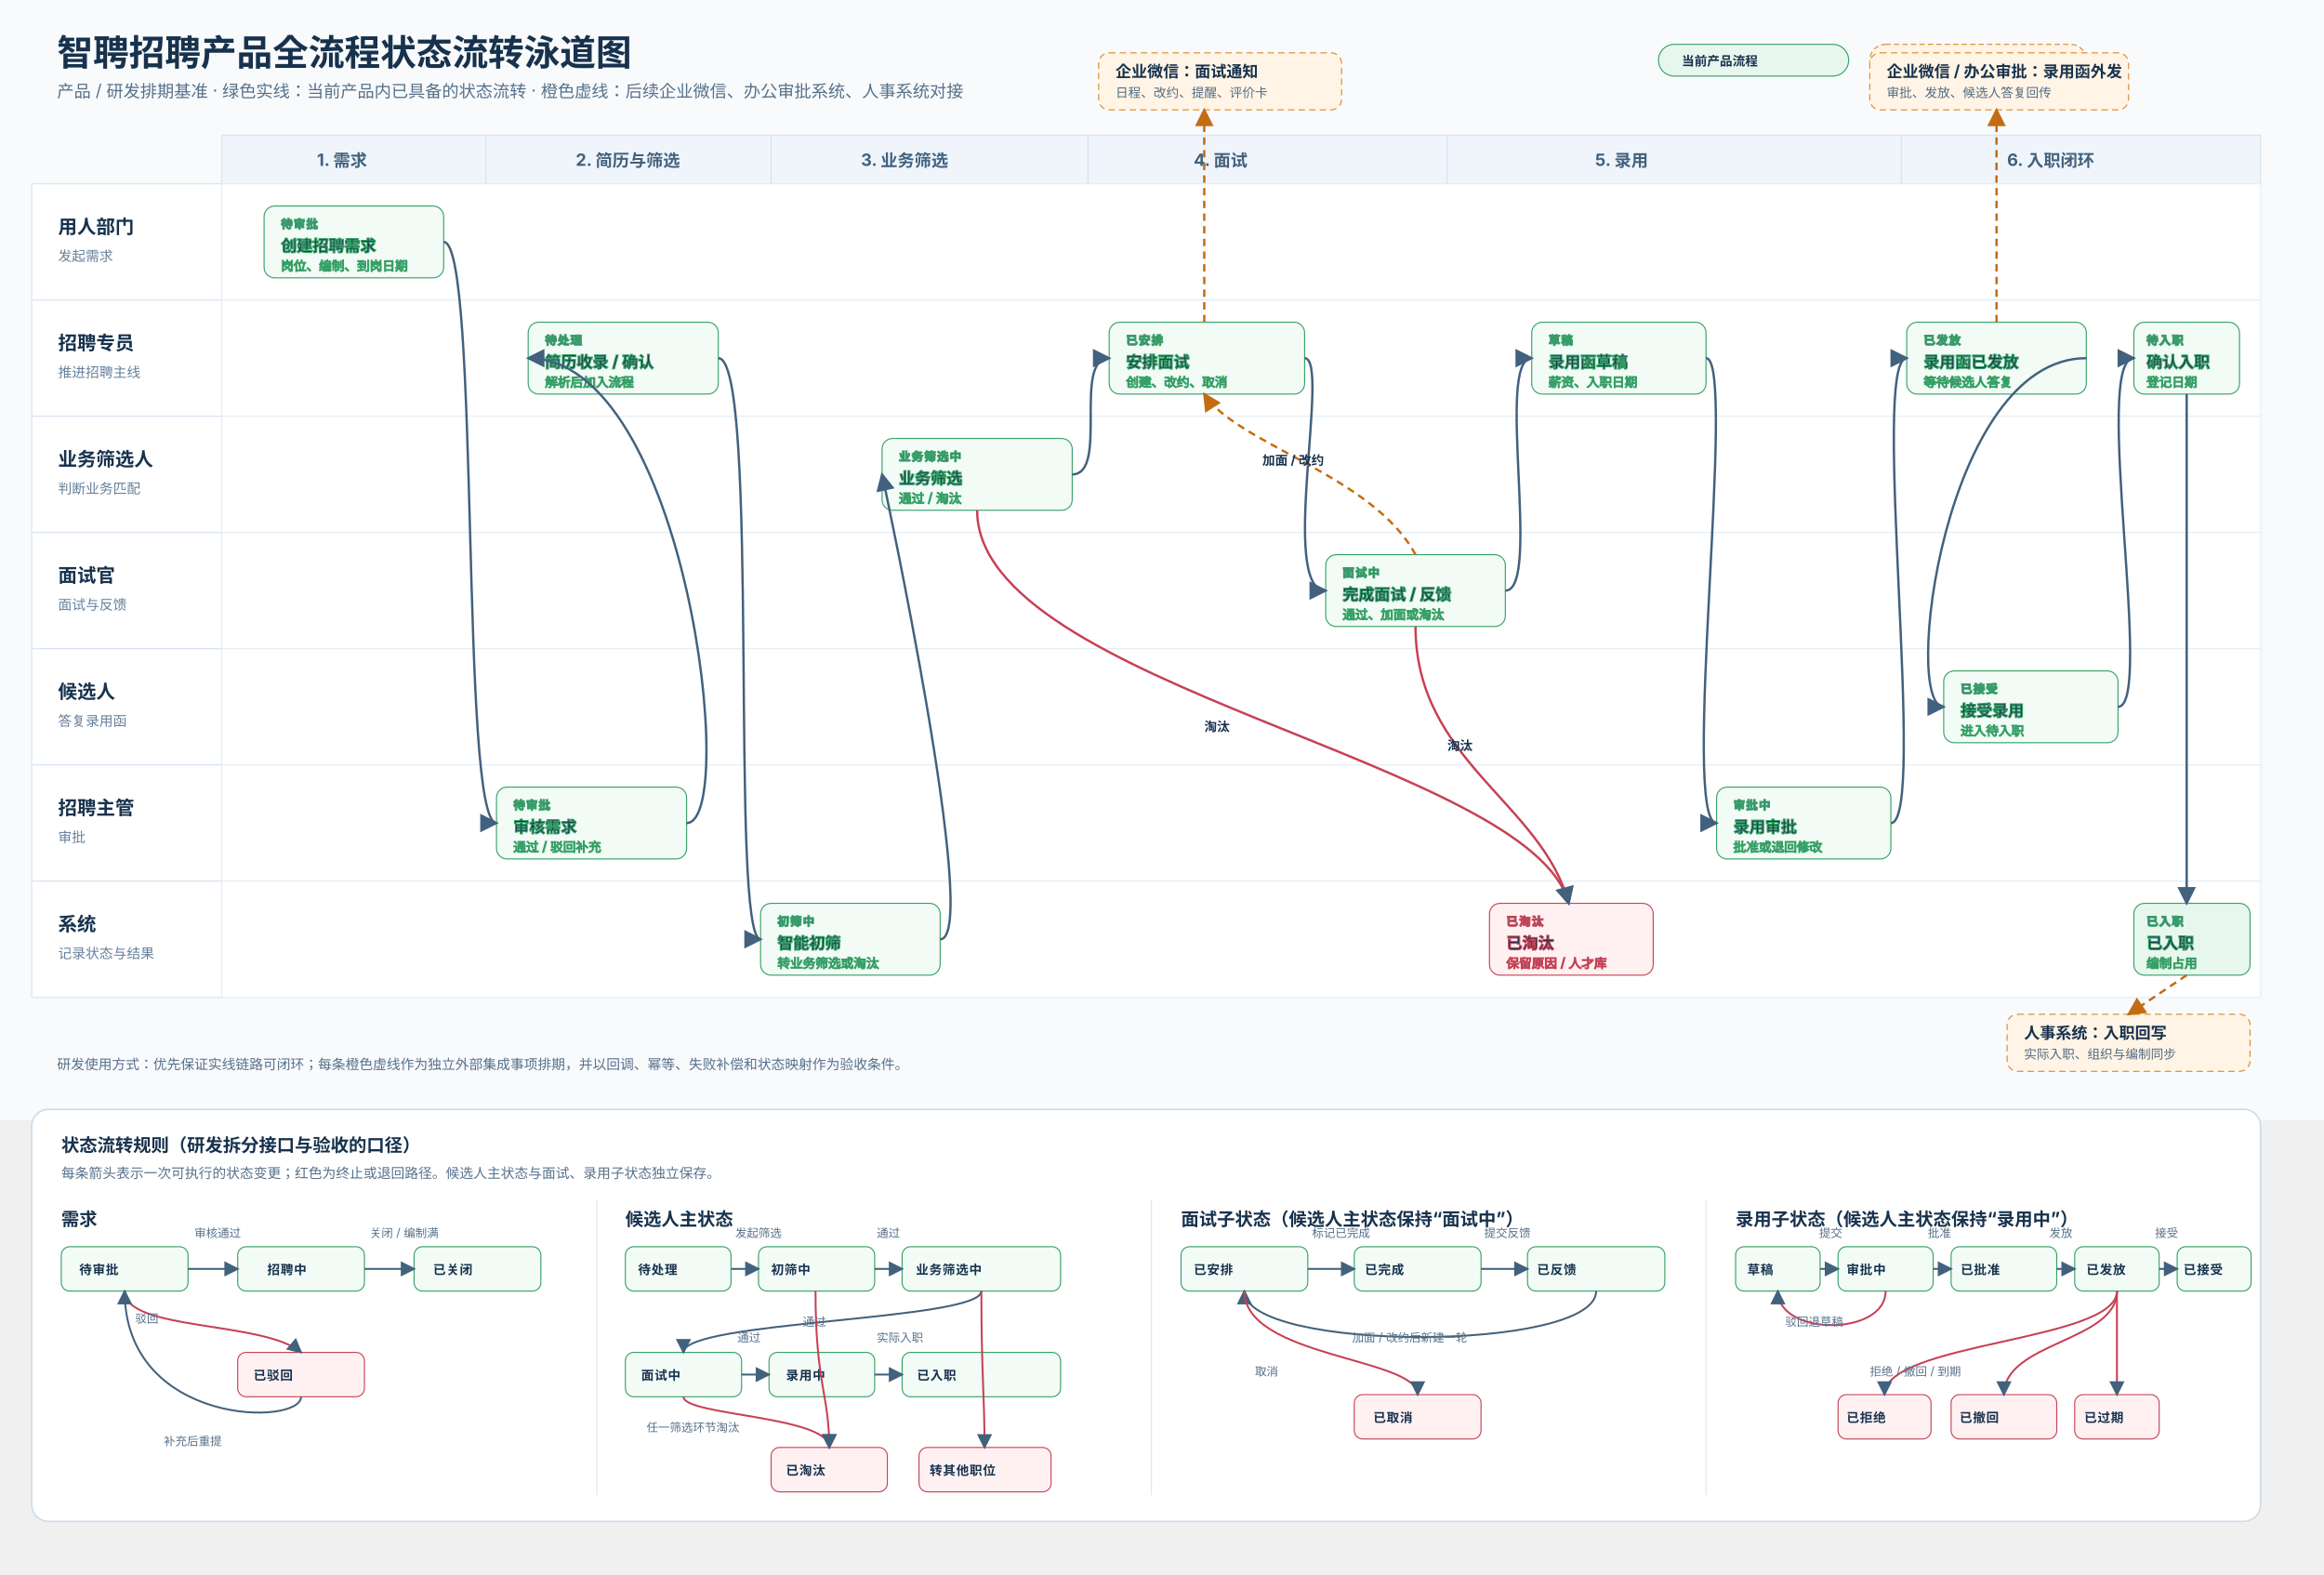
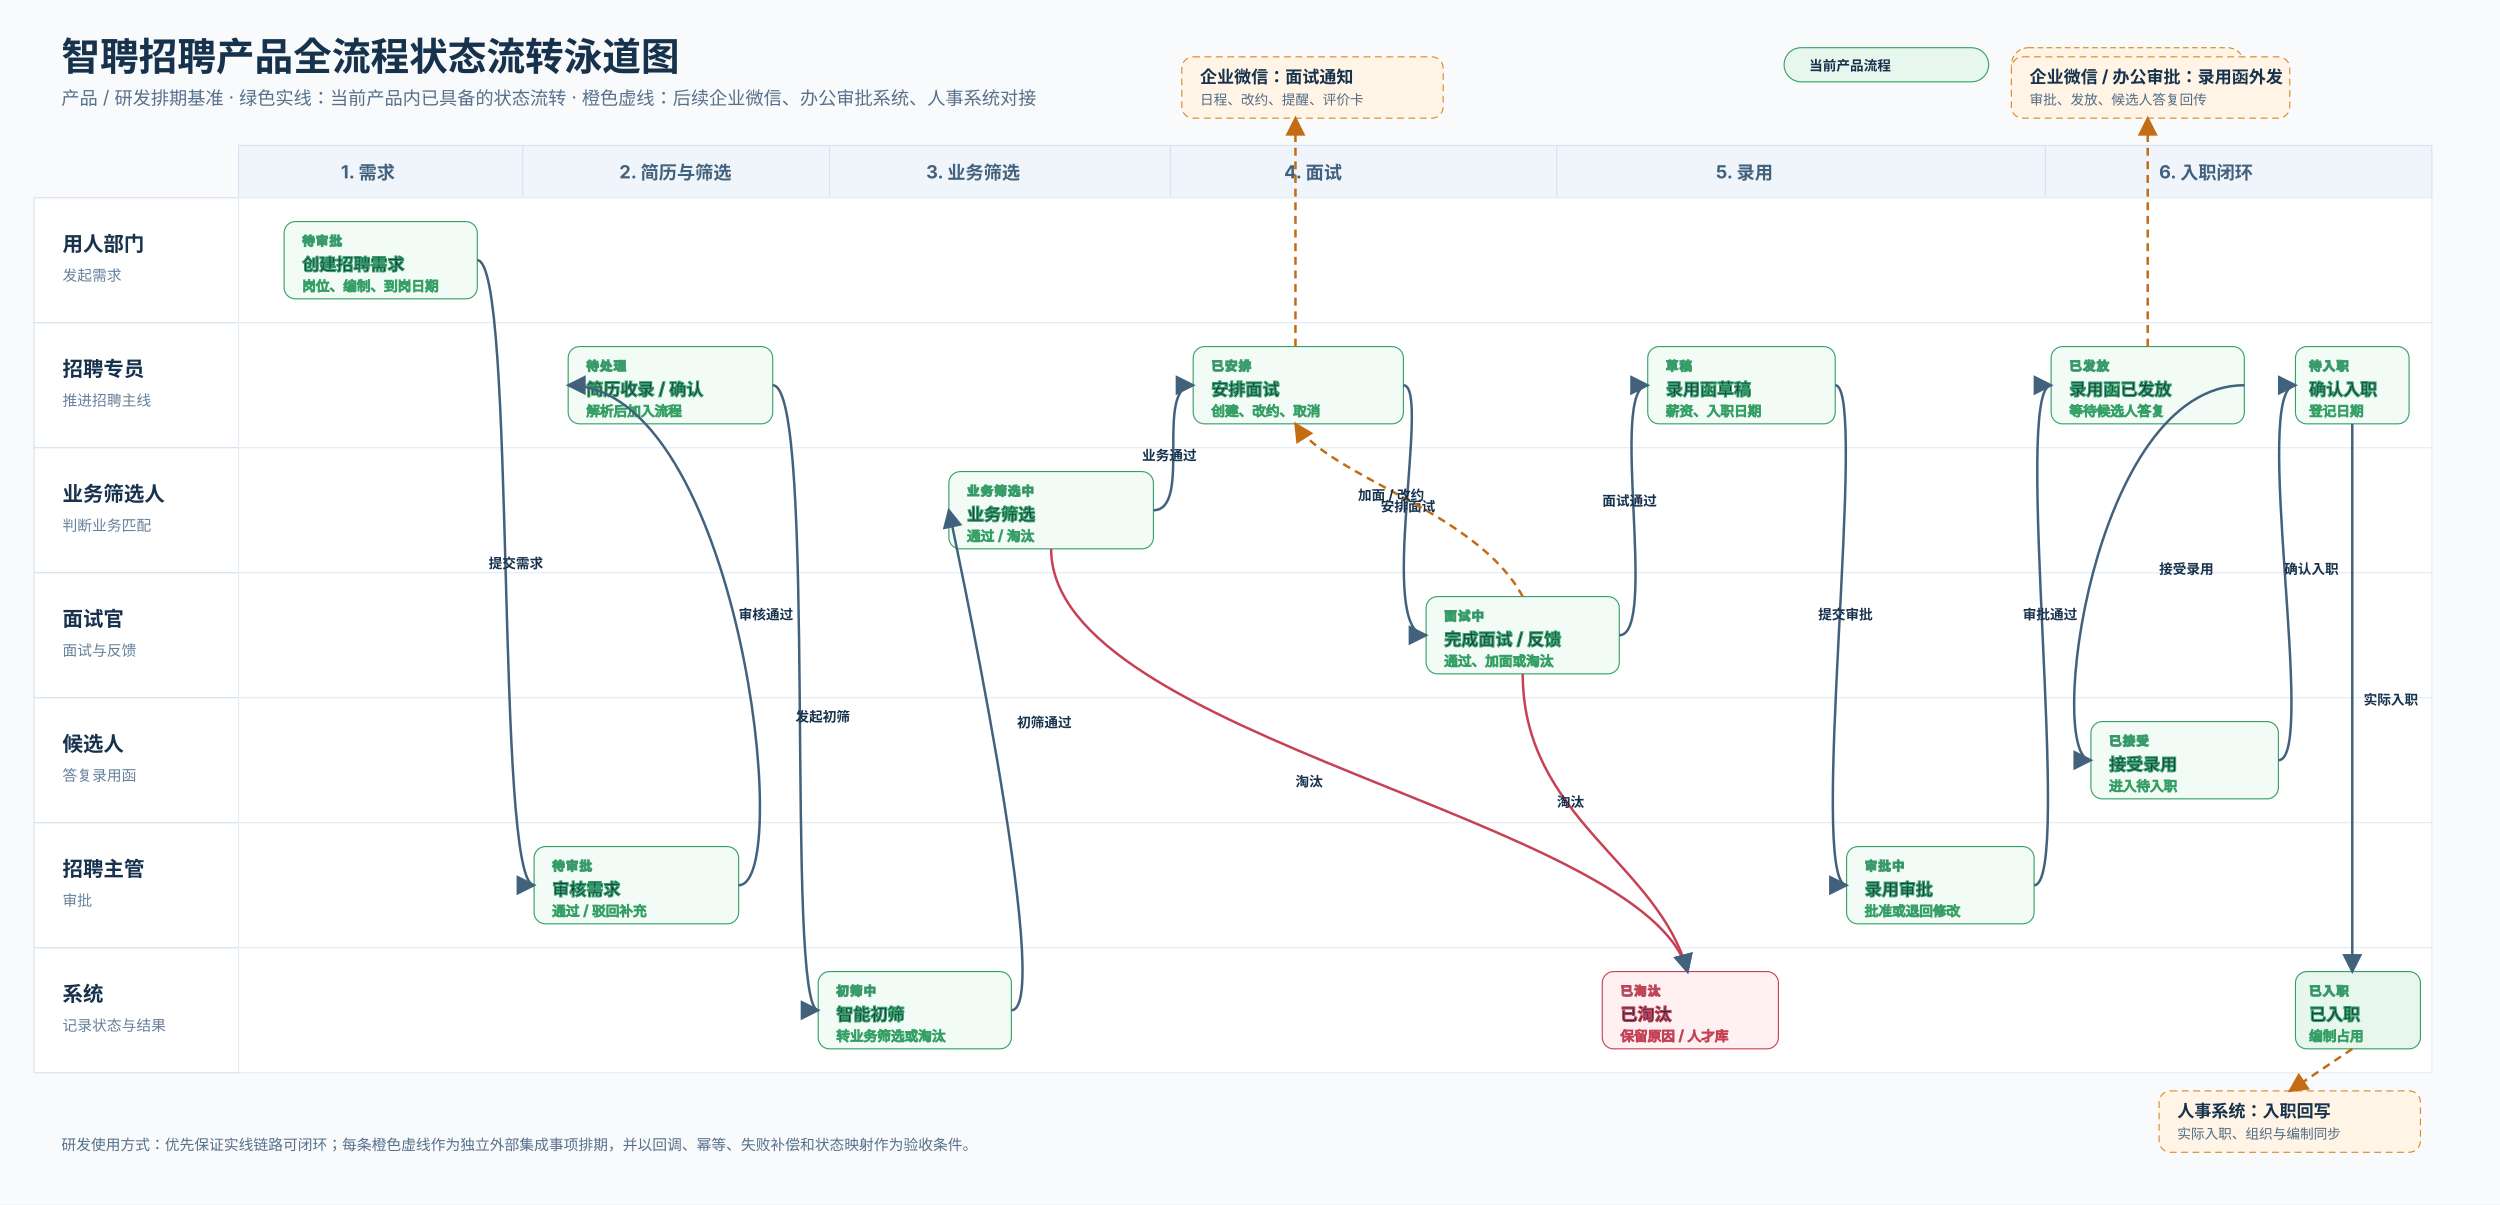
- <svg xmlns="http://www.w3.org/2000/svg" width="2200" height="1490" viewBox="0 0 2200 1490" role="img" aria-labelledby="title desc">
+ <svg xmlns="http://www.w3.org/2000/svg" width="2200" height="1060" viewBox="0 0 2200 1060" role="img" aria-labelledby="title desc">
  <defs>
    <marker id="arrow" markerWidth="9" markerHeight="9" refX="7" refY="4" orient="auto">
      <path d="M0,0 L0,8 L8,4z" fill="#42617d" />
    </marker>
    <marker id="futureArrow" markerWidth="9" markerHeight="9" refX="7" refY="4" orient="auto">
      <path d="M0,0 L0,8 L8,4z" fill="#c46c13" />
    </marker>
    <style>
      text{font-family:-apple-system,BlinkMacSystemFont,'PingFang SC','Microsoft YaHei',sans-serif;fill:#17324d}.title{font-size:34px;font-weight:700}.sub{font-size:16px;fill:#56708a}.lane{font-size:18px;font-weight:700}.laneSub{font-size:13px;fill:#65809a}.phase{font-size:16px;font-weight:700;fill:#42617d}.nodeTitle{font-size:15px;font-weight:700}.nodeStatus{font-size:11px;font-weight:700;letter-spacing:1px;fill:#50708c}.nodeDetail{font-size:12px;fill:#506b83}.edge{fill:none;stroke:#42617d;stroke-width:2.2;marker-end:url(#arrow)}.future{fill:none;stroke:#c46c13;stroke-width:2.2;stroke-dasharray:7 5;marker-end:url(#futureArrow)}.branch{fill:none;stroke:#c64154;stroke-width:2.2;marker-end:url(#arrow)}.label{font-size:12px;font-weight:700}.note{font-size:13px;fill:#56708a}.stateTitle{font-size:17px;font-weight:700}.stateBox{fill:#f2fbf6;stroke:#35a065}.stateTerminal{fill:#fff1f2;stroke:#c64154}.stateText{font-size:12px;font-weight:700;letter-spacing:.6px}.stateAction{font-size:11px;fill:#56708a}.stateEdge{fill:none;stroke:#42617d;stroke-width:1.8;marker-end:url(#arrow)}.stateBranch{fill:none;stroke:#c64154;stroke-width:1.8;marker-end:url(#arrow)}
    </style>
  </defs>
  <rect width="2200" height="1060" fill="#f8fafc" />
  <text x="54" y="62" class="title">智聘招聘产品全流程状态流转泳道图</text>
  <text x="54" y="92" class="sub">产品 / 研发排期基准 · 绿色实线：当前产品内已具备的状态流转 · 橙色虚线：后续企业微信、办公审批系统、人事系统对接</text>
  <rect x="1570" y="42" width="180" height="30" rx="15" fill="#e8f7ee" stroke="#35a065" />
  <text x="1592" y="62" class="label" fill="#17653d">当前产品流程</text>
  <rect x="1770" y="42" width="205" height="30" rx="15" fill="#fff4e5" stroke="#d98a29" stroke-dasharray="5 3" />
  <text x="1792" y="62" class="label" fill="#9b5811">后续外部接口</text>
  <g fill="#eff5fb" stroke="#d7e3ef">
    <rect x="210" y="128" width="250" height="46" />
    <rect x="460" y="128" width="270" height="46" />
    <rect x="730" y="128" width="300" height="46" />
    <rect x="1030" y="128" width="340" height="46" />
    <rect x="1370" y="128" width="430" height="46" />
    <rect x="1800" y="128" width="340" height="46" />
  </g>
  <text x="300" y="157" class="phase">1. 需求</text>
  <text x="545" y="157" class="phase">2. 简历与筛选</text>
  <text x="815" y="157" class="phase">3. 业务筛选</text>
  <text x="1130" y="157" class="phase">4. 面试</text>
  <text x="1510" y="157" class="phase">5. 录用</text>
  <text x="1900" y="157" class="phase">6. 入职闭环</text>
  <g fill="#fff" stroke="#d7e3ef">
    <rect x="30" y="174" width="180" height="110" />
    <rect x="30" y="284" width="180" height="110" />
    <rect x="30" y="394" width="180" height="110" />
    <rect x="30" y="504" width="180" height="110" />
    <rect x="30" y="614" width="180" height="110" />
    <rect x="30" y="724" width="180" height="110" />
    <rect x="30" y="834" width="180" height="110" />
  </g>
  <g fill="#fff" stroke="#e4edf5">
    <rect x="210" y="174" width="1930" height="110" />
    <rect x="210" y="284" width="1930" height="110" />
    <rect x="210" y="394" width="1930" height="110" />
    <rect x="210" y="504" width="1930" height="110" />
    <rect x="210" y="614" width="1930" height="110" />
    <rect x="210" y="724" width="1930" height="110" />
    <rect x="210" y="834" width="1930" height="110" />
  </g>
  <g>
    <text x="55" y="221" class="lane">用人部门</text>
    <text x="55" y="247" class="laneSub">发起需求</text>
    <text x="55" y="331" class="lane">招聘专员</text>
    <text x="55" y="357" class="laneSub">推进招聘主线</text>
    <text x="55" y="441" class="lane">业务筛选人</text>
    <text x="55" y="467" class="laneSub">判断业务匹配</text>
    <text x="55" y="551" class="lane">面试官</text>
    <text x="55" y="577" class="laneSub">面试与反馈</text>
    <text x="55" y="661" class="lane">候选人</text>
    <text x="55" y="687" class="laneSub">答复录用函</text>
    <text x="55" y="771" class="lane">招聘主管</text>
    <text x="55" y="797" class="laneSub">审批</text>
    <text x="55" y="881" class="lane">系统</text>
    <text x="55" y="907" class="laneSub">记录状态与结果</text>
  </g>
  <g stroke="#35a065" fill="#f2fbf6">
    <rect x="250" y="195" width="170" height="68" rx="10" />
    <text x="266" y="216" class="nodeStatus">待审批</text>
    <text x="266" y="238" class="nodeTitle">创建招聘需求</text>
    <text x="266" y="256" class="nodeDetail">岗位、编制、到岗日期</text>
  </g>
  <g stroke="#35a065" fill="#f2fbf6">
    <rect x="470" y="745" width="180" height="68" rx="10" />
    <text x="486" y="766" class="nodeStatus">待审批</text>
    <text x="486" y="788" class="nodeTitle">审核需求</text>
    <text x="486" y="806" class="nodeDetail">通过 / 驳回补充</text>
  </g>
  <g stroke="#35a065" fill="#f2fbf6">
    <rect x="500" y="305" width="180" height="68" rx="10" />
    <text x="516" y="326" class="nodeStatus">待处理</text>
    <text x="516" y="348" class="nodeTitle">简历收录 / 确认</text>
    <text x="516" y="366" class="nodeDetail">解析后加入流程</text>
  </g>
  <g stroke="#35a065" fill="#f2fbf6">
    <rect x="720" y="855" width="170" height="68" rx="10" />
    <text x="736" y="876" class="nodeStatus">初筛中</text>
    <text x="736" y="898" class="nodeTitle">智能初筛</text>
    <text x="736" y="916" class="nodeDetail">转业务筛选或淘汰</text>
  </g>
  <g stroke="#35a065" fill="#f2fbf6">
    <rect x="835" y="415" width="180" height="68" rx="10" />
    <text x="851" y="436" class="nodeStatus">业务筛选中</text>
    <text x="851" y="458" class="nodeTitle">业务筛选</text>
    <text x="851" y="476" class="nodeDetail">通过 / 淘汰</text>
  </g>
  <g stroke="#35a065" fill="#f2fbf6">
    <rect x="1050" y="305" width="185" height="68" rx="10" />
    <text x="1066" y="326" class="nodeStatus">已安排</text>
    <text x="1066" y="348" class="nodeTitle">安排面试</text>
    <text x="1066" y="366" class="nodeDetail">创建、改约、取消</text>
  </g>
  <g stroke="#35a065" fill="#f2fbf6">
    <rect x="1255" y="525" width="170" height="68" rx="10" />
    <text x="1271" y="546" class="nodeStatus">面试中</text>
    <text x="1271" y="568" class="nodeTitle">完成面试 / 反馈</text>
    <text x="1271" y="586" class="nodeDetail">通过、加面或淘汰</text>
  </g>
  <g stroke="#35a065" fill="#f2fbf6">
    <rect x="1450" y="305" width="165" height="68" rx="10" />
    <text x="1466" y="326" class="nodeStatus">草稿</text>
    <text x="1466" y="348" class="nodeTitle">录用函草稿</text>
    <text x="1466" y="366" class="nodeDetail">薪资、入职日期</text>
  </g>
  <g stroke="#35a065" fill="#f2fbf6">
    <rect x="1625" y="745" width="165" height="68" rx="10" />
    <text x="1641" y="766" class="nodeStatus">审批中</text>
    <text x="1641" y="788" class="nodeTitle">录用审批</text>
    <text x="1641" y="806" class="nodeDetail">批准或退回修改</text>
  </g>
  <g stroke="#35a065" fill="#f2fbf6">
    <rect x="1805" y="305" width="170" height="68" rx="10" />
    <text x="1821" y="326" class="nodeStatus">已发放</text>
    <text x="1821" y="348" class="nodeTitle">录用函已发放</text>
    <text x="1821" y="366" class="nodeDetail">等待候选人答复</text>
  </g>
  <g stroke="#35a065" fill="#f2fbf6">
    <rect x="1840" y="635" width="165" height="68" rx="10" />
    <text x="1856" y="656" class="nodeStatus">已接受</text>
    <text x="1856" y="678" class="nodeTitle">接受录用</text>
    <text x="1856" y="696" class="nodeDetail">进入待入职</text>
  </g>
  <g stroke="#35a065" fill="#f2fbf6">
    <rect x="2020" y="305" width="100" height="68" rx="10" />
    <text x="2032" y="326" class="nodeStatus">待入职</text>
    <text x="2032" y="348" class="nodeTitle">确认入职</text>
    <text x="2032" y="366" class="nodeDetail">登记日期</text>
  </g>
  <g stroke="#35a065" fill="#e8f7ee">
    <rect x="2020" y="855" width="110" height="68" rx="10" />
    <text x="2032" y="876" class="nodeStatus">已入职</text>
    <text x="2032" y="898" class="nodeTitle">已入职</text>
    <text x="2032" y="916" class="nodeDetail">编制占用</text>
  </g>
  <g stroke="#c64154" fill="#fff1f2">
    <rect x="1410" y="855" width="155" height="68" rx="10" />
    <text x="1426" y="876" class="nodeStatus">已淘汰</text>
    <text x="1426" y="898" class="nodeTitle">已淘汰</text>
    <text x="1426" y="916" class="nodeDetail">保留原因 / 人才库</text>
  </g>
  <path class="edge" d="M420 229 C455 229 435 779 470 779" />
+   <text x="430" y="500" class="label">提交需求</text>
  <path class="edge" d="M650 779 C700 779 650 339 500 339" />
+   <text x="650" y="545" class="label">审核通过</text>
  <path class="edge" d="M680 339 C720 339 690 889 720 889" />
+   <text x="700" y="635" class="label">发起初筛</text>
  <path class="edge" d="M890 889 C930 889 835 449 835 449" />
+   <text x="895" y="640" class="label">初筛通过</text>
  <path class="edge" d="M1015 449 C1050 449 1015 339 1050 339" />
+   <text x="1005" y="405" class="label">业务通过</text>
  <path class="edge" d="M1235 339 C1260 339 1210 559 1255 559" />
+   <text x="1215" y="450" class="label">安排面试</text>
  <path class="edge" d="M1425 559 C1460 559 1415 339 1450 339" />
+   <text x="1410" y="445" class="label">面试通过</text>
  <path class="edge" d="M1615 339 C1645 339 1590 779 1625 779" />
+   <text x="1600" y="545" class="label">提交审批</text>
  <path class="edge" d="M1790 779 C1825 779 1770 339 1805 339" />
+   <text x="1780" y="545" class="label">审批通过</text>
  <path class="edge" d="M1975 339 C1840 339 1800 669 1840 669" />
+   <text x="1900" y="505" class="label">接受录用</text>
  <path class="edge" d="M2005 669 C2040 669 1980 339 2020 339" />
+   <text x="2010" y="505" class="label">确认入职</text>
  <path class="edge" d="M2070 373 C2070 520 2070 710 2070 855" />
+   <text x="2080" y="620" class="label">实际入职</text>
  <path class="branch" d="M925 483 C925 650 1450 720 1485 855" />
  <text x="1140" y="692" class="label" fill="#c64154">淘汰</text>
  <path class="branch" d="M1340 593 C1340 720 1460 760 1485 855" />
  <text x="1370" y="710" class="label" fill="#c64154">淘汰</text>
  <path class="future" d="M1340 525 C1300 450 1170 420 1140 373" />
  <text x="1195" y="440" class="label" fill="#c46c13">加面 / 改约</text>
  <g fill="#fff4e5" stroke="#d98a29" stroke-dasharray="6 4">
    <rect x="1040" y="50" width="230" height="54" rx="10" />
    <rect x="1770" y="50" width="245" height="54" rx="10" />
    <rect x="1900" y="960" width="230" height="54" rx="10" />
  </g>
  <text x="1056" y="73" class="nodeTitle" fill="#9b5811">企业微信：面试通知</text>
  <text x="1056" y="92" class="nodeDetail">日程、改约、提醒、评价卡</text>
  <text x="1786" y="73" class="nodeTitle" fill="#9b5811">企业微信 / 办公审批：录用函外发</text>
  <text x="1786" y="92" class="nodeDetail">审批、发放、候选人答复回传</text>
  <text x="1916" y="983" class="nodeTitle" fill="#9b5811">人事系统：入职回写</text>
  <text x="1916" y="1002" class="nodeDetail">实际入职、组织与编制同步</text>
  <path class="future" d="M1140 305 L1140 104" />
  <path class="future" d="M1890 305 L1890 104" />
  <path class="future" d="M2070 923 L2015 960" />
  <text x="54" y="1012" class="note">研发使用方式：优先保证实线链路可闭环；每条橙色虚线作为独立外部集成事项排期，并以回调、幂等、失败补偿和状态映射作为验收条件。</text>
-   <rect x="30" y="1050" width="2110" height="390" rx="16" fill="#ffffff" stroke="#cddce9" stroke-width="1.5" />
-   <text x="58" y="1090" class="stateTitle">状态流转规则（研发拆分接口与验收的口径）</text>
-   <text x="58" y="1115" class="note">每条箭头表示一次可执行的状态变更；红色为终止或退回路径。候选人主状态与面试、录用子状态独立保存。</text>
-   <line x1="565" y1="1135" x2="565" y2="1415" stroke="#dce7f0" />
-   <line x1="1090" y1="1135" x2="1090" y2="1415" stroke="#dce7f0" />
-   <line x1="1615" y1="1135" x2="1615" y2="1415" stroke="#dce7f0" />
-   <text x="58" y="1160" class="stateTitle">需求</text>
-   <g class="stateBox">
-     <rect x="58" y="1180" width="120" height="42" rx="8" />
-     <rect x="225" y="1180" width="120" height="42" rx="8" />
-     <rect x="392" y="1180" width="120" height="42" rx="8" />
-   </g>
-   <text x="75" y="1206" class="stateText">待审批</text>
-   <text x="253" y="1206" class="stateText">招聘中</text>
-   <text x="410" y="1206" class="stateText">已关闭</text>
-   <path class="stateEdge" d="M178 1201 L225 1201" />
-   <text x="184" y="1171" class="stateAction">审核通过</text>
-   <path class="stateEdge" d="M345 1201 L392 1201" />
-   <text x="350" y="1171" class="stateAction">关闭 / 编制满</text>
-   <g class="stateTerminal">
-     <rect x="225" y="1280" width="120" height="42" rx="8" />
-   </g>
-   <text x="240" y="1306" class="stateText">已驳回</text>
-   <path class="stateBranch" d="M118 1222 C118 1260 250 1250 285 1280" />
-   <text x="128" y="1252" class="stateAction">驳回</text>
-   <path class="stateEdge" d="M285 1322 C285 1350 118 1350 118 1222" />
-   <text x="155" y="1368" class="stateAction">补充后重提</text>
-   <text x="592" y="1160" class="stateTitle">候选人主状态</text>
-   <g class="stateBox">
-     <rect x="592" y="1180" width="100" height="42" rx="8" />
-     <rect x="718" y="1180" width="110" height="42" rx="8" />
-     <rect x="854" y="1180" width="150" height="42" rx="8" />
-     <rect x="592" y="1280" width="110" height="42" rx="8" />
-     <rect x="728" y="1280" width="100" height="42" rx="8" />
-     <rect x="854" y="1280" width="150" height="42" rx="8" />
-   </g>
-   <text x="604" y="1206" class="stateText">待处理</text>
-   <text x="730" y="1206" class="stateText">初筛中</text>
-   <text x="867" y="1206" class="stateText">业务筛选中</text>
-   <text x="607" y="1306" class="stateText">面试中</text>
-   <text x="744" y="1306" class="stateText">录用中</text>
-   <text x="868" y="1306" class="stateText">已入职</text>
-   <path class="stateEdge" d="M692 1201 L718 1201" />
-   <path class="stateEdge" d="M828 1201 L854 1201" />
-   <path class="stateEdge" d="M929 1222 C929 1250 647 1250 647 1280" />
-   <path class="stateEdge" d="M702 1301 L728 1301" />
-   <path class="stateEdge" d="M828 1301 L854 1301" />
-   <text x="696" y="1171" class="stateAction">发起筛选</text>
-   <text x="830" y="1171" class="stateAction">通过</text>
-   <text x="760" y="1255" class="stateAction">通过</text>
-   <text x="698" y="1270" class="stateAction">通过</text>
-   <text x="830" y="1270" class="stateAction">实际入职</text>
-   <g class="stateTerminal">
-     <rect x="730" y="1370" width="110" height="42" rx="8" />
-     <rect x="870" y="1370" width="125" height="42" rx="8" />
-   </g>
-   <text x="744" y="1396" class="stateText">已淘汰</text>
-   <text x="880" y="1396" class="stateText">转其他职位</text>
-   <path class="stateBranch" d="M772 1222 C772 1310 785 1320 785 1370" />
-   <path class="stateBranch" d="M929 1222 C929 1300 932 1320 932 1370" />
-   <path class="stateBranch" d="M647 1322 C647 1340 785 1340 785 1370" />
-   <text x="612" y="1355" class="stateAction">任一筛选环节淘汰</text>
-   <text x="1118" y="1160" class="stateTitle">面试子状态（候选人主状态保持“面试中”）</text>
-   <g class="stateBox">
-     <rect x="1118" y="1180" width="120" height="42" rx="8" />
-     <rect x="1282" y="1180" width="120" height="42" rx="8" />
-     <rect x="1446" y="1180" width="130" height="42" rx="8" />
-   </g>
-   <text x="1130" y="1206" class="stateText">已安排</text>
-   <text x="1292" y="1206" class="stateText">已完成</text>
-   <text x="1455" y="1206" class="stateText">已反馈</text>
-   <path class="stateEdge" d="M1238 1201 L1282 1201" />
-   <path class="stateEdge" d="M1402 1201 L1446 1201" />
-   <text x="1242" y="1171" class="stateAction">标记已完成</text>
-   <text x="1405" y="1171" class="stateAction">提交反馈</text>
-   <path class="stateEdge" d="M1511 1222 C1511 1280 1178 1280 1178 1222" />
-   <text x="1280" y="1270" class="stateAction">加面 / 改约后新建一轮</text>
-   <g class="stateTerminal">
-     <rect x="1282" y="1320" width="120" height="42" rx="8" />
-   </g>
-   <text x="1300" y="1346" class="stateText">已取消</text>
-   <path class="stateBranch" d="M1178 1222 C1178 1285 1342 1285 1342 1320" />
-   <text x="1188" y="1302" class="stateAction">取消</text>
-   <text x="1643" y="1160" class="stateTitle">录用子状态（候选人主状态保持“录用中”）</text>
-   <g class="stateBox">
-     <rect x="1643" y="1180" width="80" height="42" rx="8" />
-     <rect x="1740" y="1180" width="90" height="42" rx="8" />
-     <rect x="1847" y="1180" width="100" height="42" rx="8" />
-     <rect x="1964" y="1180" width="80" height="42" rx="8" />
-     <rect x="2061" y="1180" width="70" height="42" rx="8" />
-   </g>
-   <text x="1654" y="1206" class="stateText">草稿</text>
-   <text x="1748" y="1206" class="stateText">审批中</text>
-   <text x="1856" y="1206" class="stateText">已批准</text>
-   <text x="1975" y="1206" class="stateText">已发放</text>
-   <text x="2067" y="1206" class="stateText">已接受</text>
-   <path class="stateEdge" d="M1723 1201 L1740 1201" />
-   <path class="stateEdge" d="M1830 1201 L1847 1201" />
-   <path class="stateEdge" d="M1947 1201 L1964 1201" />
-   <path class="stateEdge" d="M2044 1201 L2061 1201" />
-   <text x="1722" y="1171" class="stateAction">提交</text>
-   <text x="1825" y="1171" class="stateAction">批准</text>
-   <text x="1940" y="1171" class="stateAction">发放</text>
-   <text x="2040" y="1171" class="stateAction">接受</text>
-   <path class="stateBranch" d="M1785 1222 C1785 1265 1683 1265 1683 1222" />
-   <text x="1690" y="1255" class="stateAction">驳回退草稿</text>
-   <g class="stateTerminal">
-     <rect x="1740" y="1320" width="88" height="42" rx="8" />
-     <rect x="1847" y="1320" width="100" height="42" rx="8" />
-     <rect x="1964" y="1320" width="80" height="42" rx="8" />
-   </g>
-   <text x="1748" y="1346" class="stateText">已拒绝</text>
-   <text x="1855" y="1346" class="stateText">已撤回</text>
-   <text x="1973" y="1346" class="stateText">已过期</text>
-   <path class="stateBranch" d="M2004 1222 C2004 1270 1784 1270 1784 1320" />
-   <path class="stateBranch" d="M2004 1222 C2004 1270 1897 1270 1897 1320" />
-   <path class="stateBranch" d="M2004 1222 L2004 1320" />
-   <text x="1770" y="1302" class="stateAction">拒绝 / 撤回 / 到期</text>
</svg>
